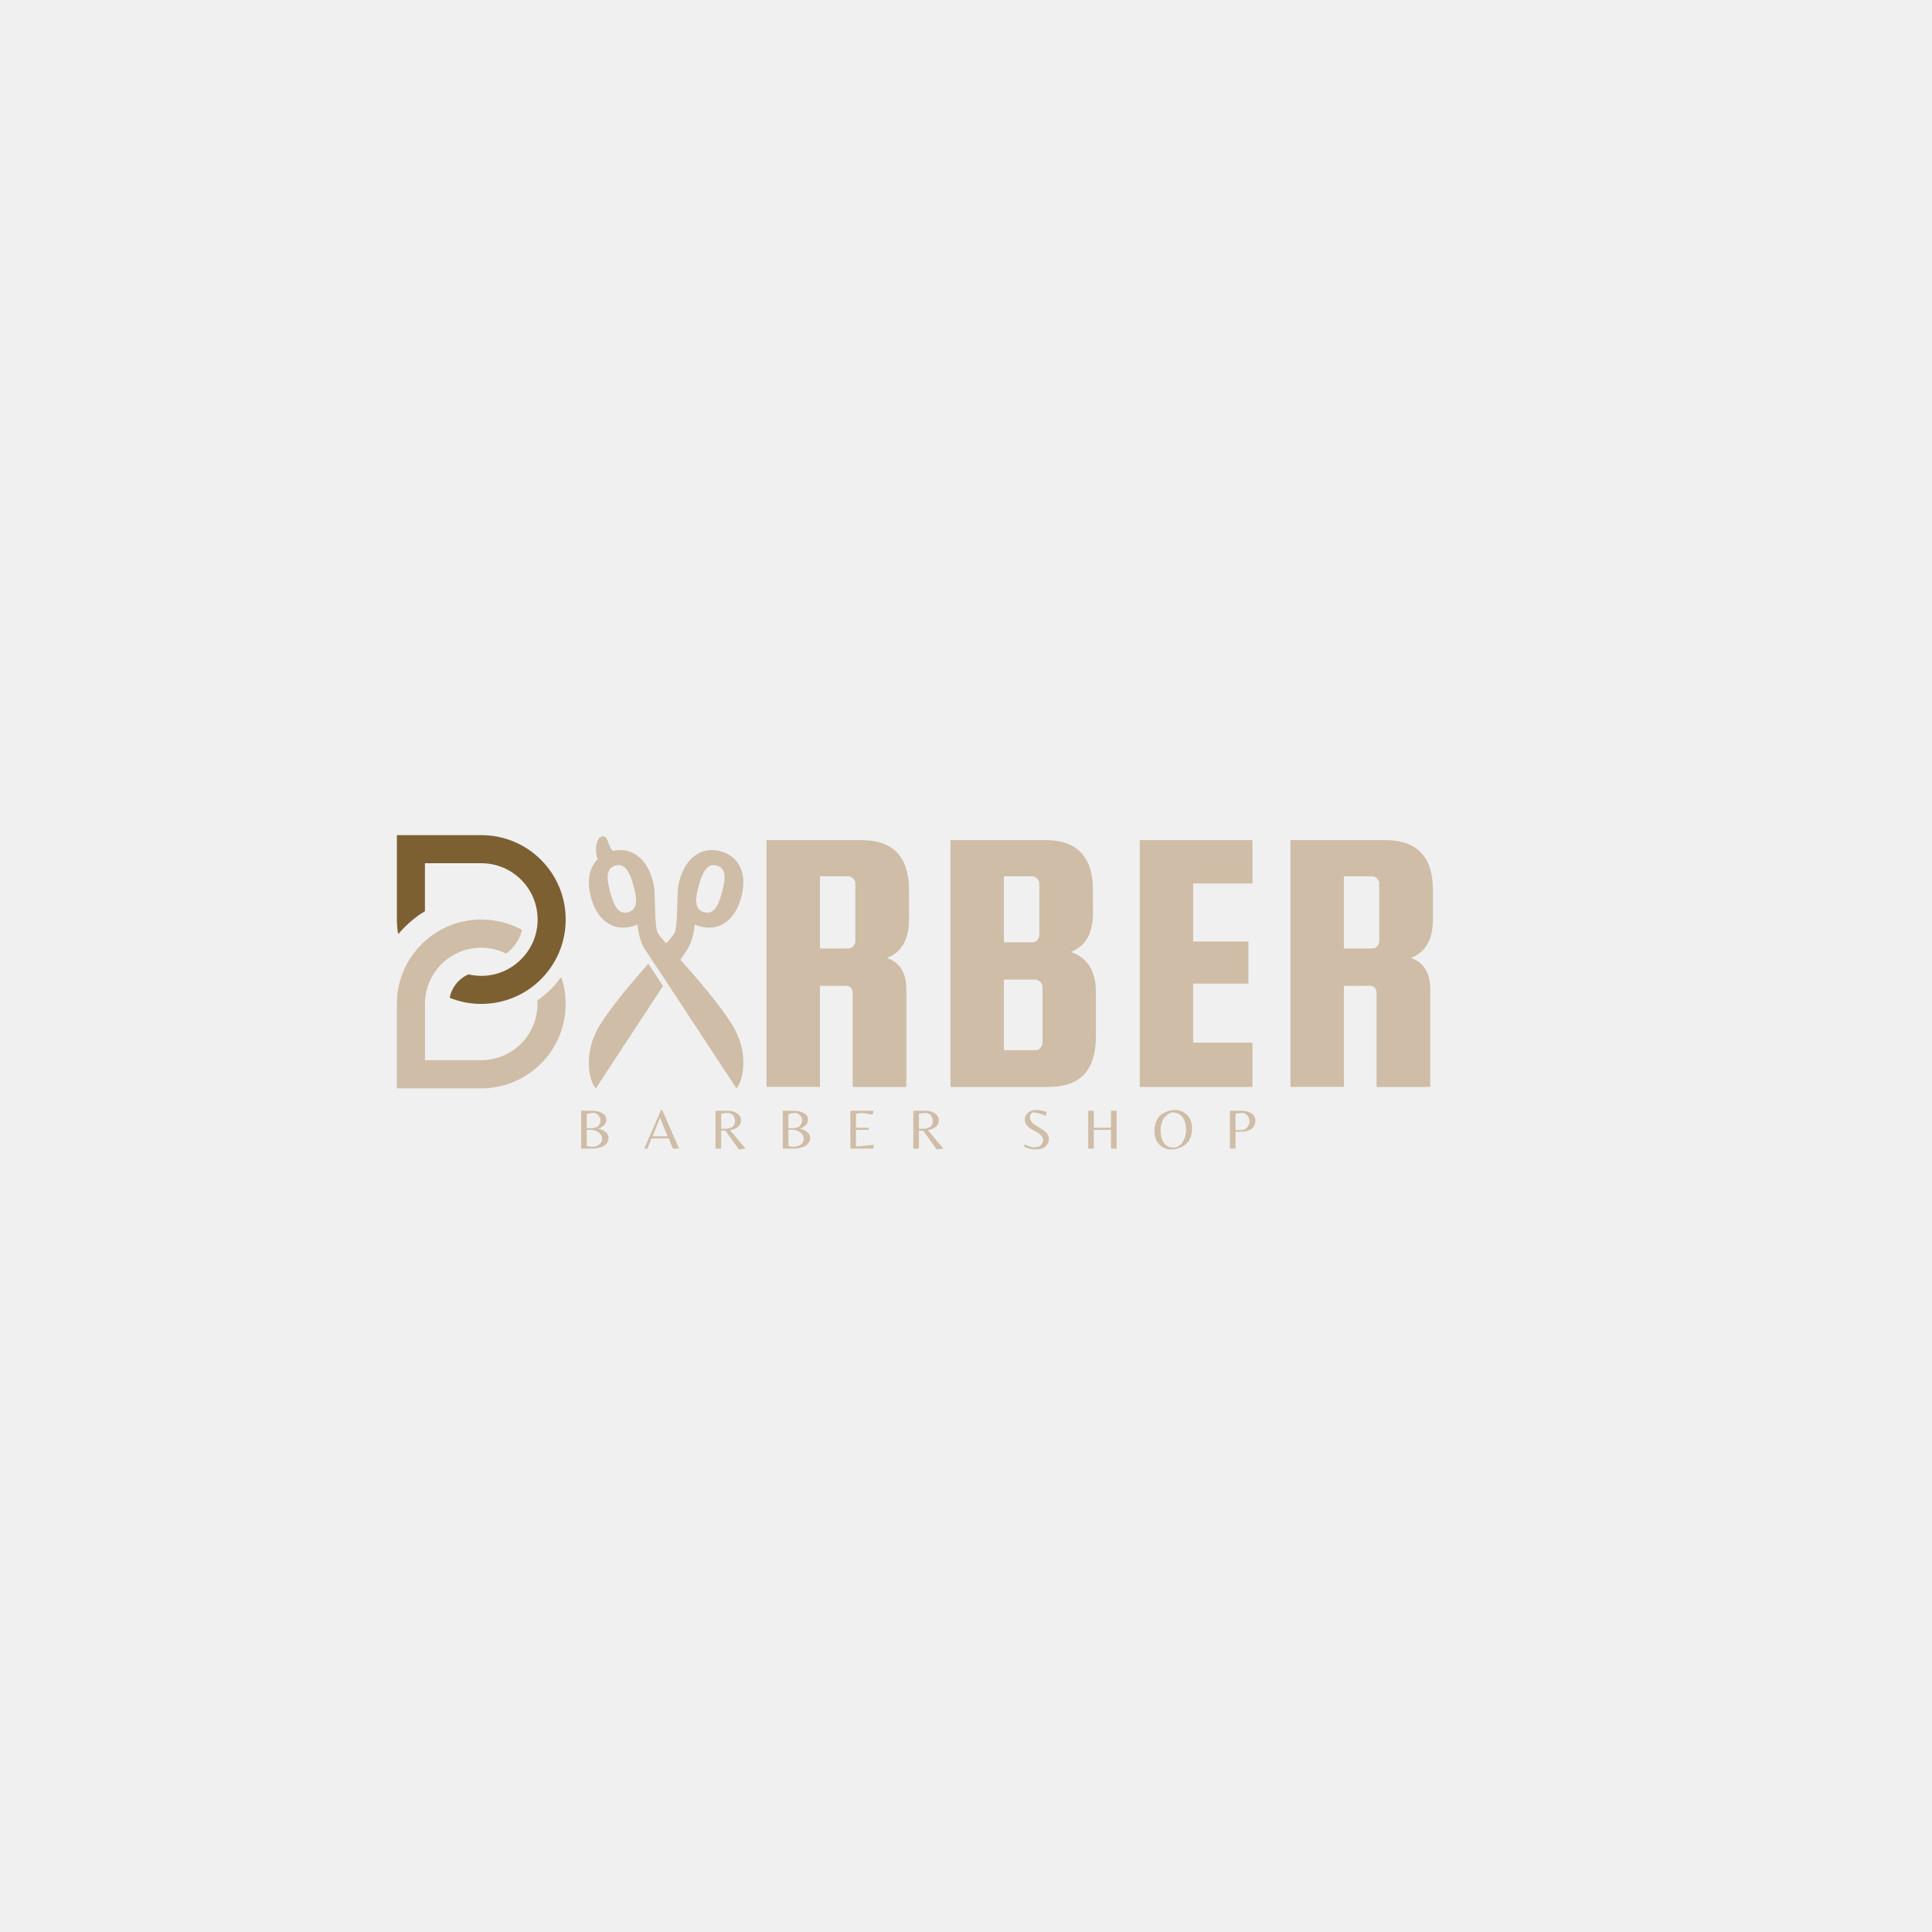
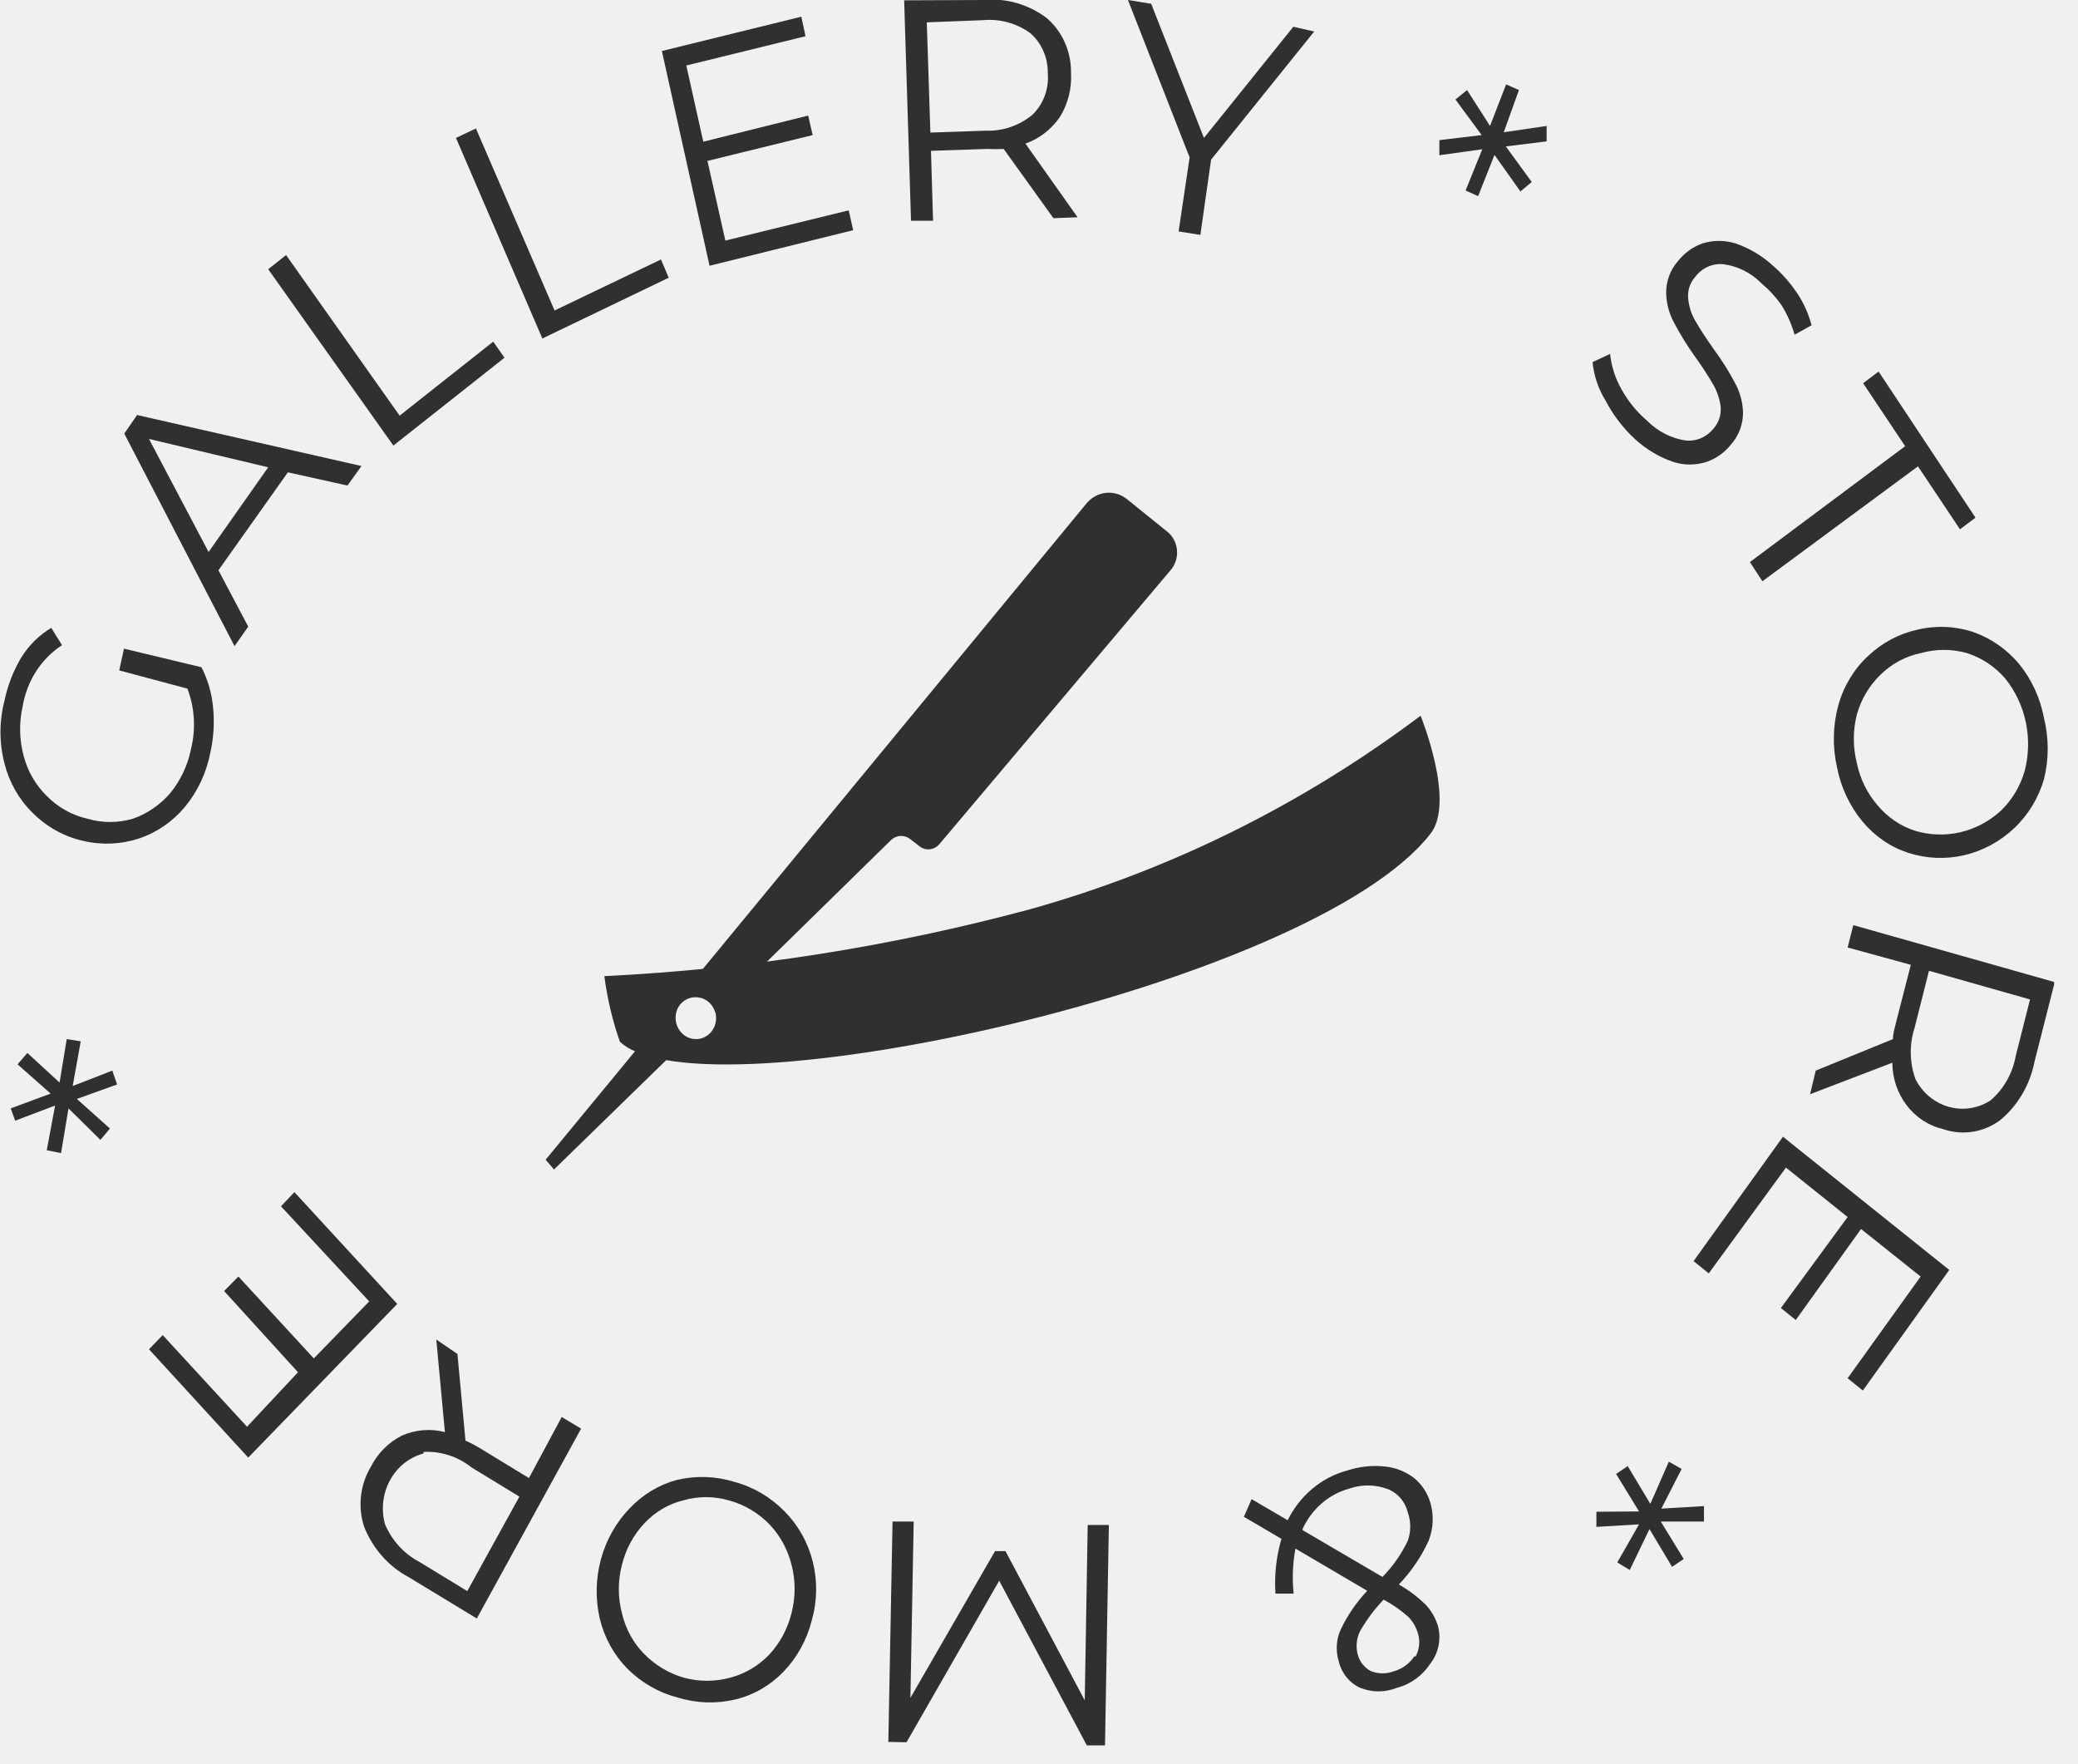
- <svg xmlns="http://www.w3.org/2000/svg" width="150" height="150" version="1.0" viewBox="0 0 112.5 112.5">
+ <svg xmlns="http://www.w3.org/2000/svg" width="66" height="56" viewBox="0 0 66 56" fill="none">
+   <g clip-path="url(#clip0_53_6)">
+     <path d="M37.056 16.87L35.816 15.87C35.622 15.704 35.374 15.626 35.126 15.652C34.878 15.678 34.649 15.807 34.49 16.01L17.33 36.83L17.596 37.14L21.845 33C21.704 32.94 21.586 32.829 21.514 32.687C21.442 32.545 21.419 32.381 21.449 32.223C21.479 32.065 21.561 31.923 21.68 31.822C21.799 31.721 21.948 31.667 22.101 31.67C22.238 31.67 22.372 31.717 22.483 31.803C22.594 31.889 22.676 32.011 22.716 32.15L28.319 26.66C28.405 26.587 28.512 26.547 28.622 26.547C28.732 26.547 28.839 26.587 28.925 26.66L29.209 26.88C29.305 26.953 29.424 26.985 29.541 26.97C29.658 26.955 29.766 26.895 29.843 26.8L37.169 18.12C37.247 18.034 37.306 17.931 37.343 17.818C37.38 17.706 37.394 17.586 37.383 17.468C37.372 17.349 37.337 17.234 37.281 17.131C37.224 17.028 37.148 16.939 37.056 16.87Z" fill="#303030" />
+     <path d="M45.12 22.73C41.364 25.553 37.158 27.636 32.702 28.88C28.279 30.068 23.754 30.779 19.195 31C19.287 31.71 19.452 32.408 19.687 33.08C22.262 35.54 41.646 31.34 45.432 26.48C46.237 25.47 45.12 22.73 45.12 22.73ZM22.101 33C21.974 33 21.849 32.96 21.743 32.885C21.637 32.811 21.555 32.705 21.506 32.58C21.457 32.456 21.445 32.319 21.47 32.187C21.494 32.055 21.556 31.934 21.646 31.839C21.736 31.744 21.85 31.679 21.975 31.653C22.1 31.627 22.23 31.64 22.347 31.692C22.465 31.743 22.565 31.83 22.636 31.942C22.707 32.054 22.744 32.185 22.744 32.32C22.746 32.41 22.73 32.499 22.698 32.582C22.666 32.665 22.619 32.74 22.559 32.804C22.499 32.867 22.427 32.917 22.349 32.951C22.27 32.985 22.186 33.001 22.101 33Z" fill="#303030" />
+     <path d="M3.787 21.29L3.938 20.6L6.399 21.19C6.602 21.586 6.728 22.021 6.768 22.47C6.815 22.945 6.786 23.425 6.683 23.89C6.561 24.535 6.28 25.135 5.869 25.63C5.478 26.097 4.974 26.443 4.412 26.63C3.831 26.819 3.214 26.843 2.623 26.7C2.03 26.565 1.483 26.26 1.042 25.82C0.608 25.397 0.296 24.853 0.143 24.25C-0.027 23.595 -0.027 22.904 0.143 22.25C0.245 21.76 0.427 21.293 0.682 20.87C0.924 20.485 1.248 20.166 1.629 19.94L1.97 20.49C1.643 20.702 1.363 20.984 1.148 21.318C0.932 21.653 0.787 22.032 0.72 22.43C0.603 22.947 0.613 23.488 0.749 24C0.876 24.486 1.128 24.926 1.477 25.27C1.836 25.637 2.286 25.89 2.774 26C3.248 26.14 3.749 26.14 4.222 26C4.676 25.842 5.083 25.563 5.405 25.19C5.736 24.787 5.964 24.302 6.068 23.78C6.224 23.147 6.184 22.478 5.954 21.87L3.787 21.29Z" fill="#303030" />
+     <path d="M9.143 15L6.938 18.11L7.884 19.9L7.449 20.52L3.947 13.77L4.354 13.18L11.481 14.8L11.036 15.42L9.143 15ZM8.518 14.84L4.732 13.94L6.625 17.53L8.518 14.84Z" fill="#303030" />
+     <path d="M8.518 8.55L9.086 8.1L12.693 13.2L15.665 10.85L16.024 11.36L12.494 14.15L8.518 8.55Z" fill="#303030" />
+     <path d="M14.482 4.38L15.116 4.08L17.614 9.86L20.993 8.24L21.239 8.82L17.226 10.75L14.482 4.38Z" fill="#303030" />
+     <path d="M26.956 6.68L27.098 7.31L22.536 8.44L21.022 1.62L25.451 0.53L25.584 1.15L21.798 2.08L22.337 4.5L25.669 3.67L25.811 4.29L22.47 5.11L23.038 7.64L26.956 6.68Z" fill="#303030" />
+     <path d="M33.459 6.93L31.878 4.73C31.702 4.74 31.525 4.74 31.348 4.73L29.569 4.79L29.635 7.01H28.935L28.717 0.01L31.235 -3.1339e-05C31.946 -0.069 32.658 0.133 33.241 0.57C33.487 0.779 33.684 1.044 33.819 1.346C33.953 1.647 34.021 1.977 34.017 2.31C34.045 2.804 33.922 3.295 33.667 3.71C33.395 4.109 33.011 4.406 32.569 4.56L34.225 6.9L33.459 6.93ZM32.796 3.64C32.966 3.475 33.098 3.272 33.182 3.044C33.266 2.817 33.299 2.573 33.279 2.33C33.284 2.086 33.236 1.844 33.139 1.622C33.043 1.4 32.899 1.205 32.721 1.05C32.284 0.737 31.76 0.593 31.235 0.64L29.436 0.71L29.55 4.21L31.31 4.15C31.847 4.171 32.374 3.99 32.796 3.64Z" fill="#303030" />
+     <path d="M38.466 5.07L38.125 7.46L37.434 7.35L37.784 5L35.825 0L36.563 0.12L38.239 4.38L41.078 0.85L41.741 1L38.466 5.07Z" fill="#303030" />
+     <path d="M47.827 4.65L48.65 5.78L48.291 6.08L47.467 4.92L46.947 6.23L46.549 6.05L47.079 4.74L45.716 4.93V4.45L47.06 4.29L46.227 3.16L46.596 2.86L47.325 4L47.836 2.68L48.243 2.86L47.761 4.2L49.123 4V4.49L47.827 4.65Z" fill="#303030" />
+     <path d="M50.988 12.71C50.764 12.346 50.625 11.931 50.581 11.5L51.139 11.24C51.181 11.636 51.304 12.018 51.499 12.36C51.711 12.743 51.986 13.082 52.313 13.36C52.651 13.701 53.081 13.922 53.544 13.99C53.711 14.006 53.879 13.979 54.034 13.911C54.189 13.843 54.326 13.736 54.433 13.6C54.512 13.508 54.572 13.401 54.609 13.284C54.647 13.167 54.661 13.043 54.651 12.92C54.62 12.676 54.542 12.442 54.424 12.23C54.246 11.923 54.053 11.626 53.846 11.34C53.594 10.991 53.367 10.623 53.165 10.24C53.011 9.953 52.926 9.63 52.919 9.3C52.918 8.929 53.05 8.572 53.288 8.3C53.494 8.036 53.767 7.839 54.074 7.73C54.417 7.625 54.781 7.625 55.124 7.73C55.566 7.883 55.975 8.128 56.326 8.45C56.618 8.706 56.876 9.002 57.093 9.33C57.294 9.634 57.444 9.972 57.538 10.33L56.998 10.63C56.904 10.297 56.764 9.98 56.582 9.69C56.401 9.431 56.187 9.199 55.948 9C55.615 8.66 55.186 8.446 54.727 8.39C54.558 8.375 54.388 8.405 54.233 8.476C54.078 8.548 53.941 8.659 53.837 8.8C53.757 8.89 53.695 8.997 53.658 9.115C53.62 9.232 53.607 9.357 53.619 9.48C53.642 9.732 53.719 9.975 53.846 10.19C53.979 10.42 54.168 10.72 54.424 11.08C54.677 11.421 54.905 11.782 55.105 12.16C55.263 12.446 55.351 12.769 55.361 13.1C55.362 13.47 55.23 13.828 54.992 14.1C54.785 14.367 54.508 14.566 54.197 14.67C53.854 14.779 53.489 14.779 53.146 14.67C52.701 14.518 52.289 14.273 51.935 13.95C51.553 13.599 51.232 13.179 50.988 12.71Z" fill="#303030" />
+     <path d="M60.51 14.17L59.175 12.17L59.667 11.8L62.744 16.44L62.251 16.81L60.917 14.81L55.976 18.46L55.579 17.85L60.51 14.17Z" fill="#303030" />
+     <path d="M58.39 22.39C58.559 21.786 58.887 21.244 59.336 20.83C59.776 20.414 60.311 20.128 60.889 20C61.477 19.857 62.091 19.881 62.668 20.07C63.225 20.265 63.724 20.609 64.116 21.07C64.524 21.566 64.801 22.166 64.921 22.81C65.077 23.443 65.077 24.107 64.921 24.74C64.747 25.342 64.419 25.882 63.974 26.3C63.523 26.727 62.974 27.023 62.382 27.16C61.79 27.297 61.174 27.269 60.595 27.08C60.034 26.895 59.533 26.549 59.147 26.08C58.741 25.587 58.464 24.991 58.342 24.35C58.198 23.703 58.214 23.028 58.39 22.39ZM59.63 25.57C59.946 25.95 60.355 26.231 60.813 26.38C61.284 26.524 61.783 26.542 62.263 26.43C62.742 26.318 63.187 26.081 63.558 25.74C63.907 25.4 64.165 24.969 64.305 24.49C64.437 23.984 64.45 23.452 64.343 22.939C64.236 22.427 64.012 21.95 63.69 21.55C63.36 21.168 62.938 20.888 62.469 20.74C61.992 20.606 61.489 20.606 61.011 20.74C60.53 20.838 60.084 21.077 59.724 21.43C59.372 21.771 59.113 22.206 58.977 22.69C58.848 23.198 58.848 23.732 58.977 24.24C59.08 24.736 59.305 25.195 59.63 25.57Z" fill="#303030" />
+     <path d="M57.67 34L60.122 33C60.122 32.82 60.179 32.64 60.226 32.45L60.69 30.64L58.683 30.09L58.863 29.38L65.261 31.19L64.618 33.72C64.473 34.458 64.083 35.118 63.52 35.58C63.261 35.77 62.964 35.894 62.652 35.943C62.34 35.991 62.021 35.963 61.721 35.86C61.265 35.755 60.855 35.489 60.561 35.105C60.267 34.722 60.105 34.244 60.103 33.75L57.49 34.75L57.67 34ZM60.841 34.28C60.952 34.492 61.102 34.679 61.283 34.829C61.464 34.978 61.672 35.087 61.894 35.15C62.116 35.213 62.347 35.227 62.575 35.193C62.802 35.158 63.02 35.076 63.217 34.95C63.635 34.595 63.92 34.096 64.021 33.54L64.476 31.74L61.267 30.83L60.813 32.63C60.638 33.166 60.648 33.751 60.841 34.28Z" fill="#303030" />
+     <path d="M54.272 40.44L53.79 40.05L56.629 36.1L61.911 40.33L59.166 44.16L58.683 43.77L61.002 40.54L59.109 39.03L57.036 41.92L56.563 41.54L58.683 38.65L56.724 37.08L54.272 40.44Z" fill="#303030" />
+     <path d="M52.058 48.41L50.704 48.49V48.01L52.058 48L51.329 46.81L51.698 46.56L52.417 47.76L53.004 46.42L53.411 46.65L52.767 47.91L54.121 47.83V48.32H52.748L53.477 49.51L53.108 49.76L52.389 48.56L51.764 49.86L51.367 49.62L52.058 48.41Z" fill="#303030" />
+     <path d="M39.753 47.61L40.898 48.28C41.09 47.89 41.358 47.548 41.685 47.276C42.011 47.003 42.388 46.807 42.791 46.7C43.168 46.576 43.563 46.532 43.956 46.57C44.296 46.597 44.623 46.722 44.902 46.93C45.154 47.131 45.34 47.411 45.432 47.73C45.546 48.125 45.526 48.549 45.375 48.93C45.138 49.447 44.818 49.917 44.429 50.32C44.741 50.497 45.03 50.715 45.29 50.97C45.469 51.165 45.602 51.401 45.678 51.66C45.727 51.862 45.73 52.073 45.687 52.276C45.644 52.479 45.557 52.669 45.432 52.83C45.179 53.215 44.802 53.488 44.372 53.6C43.994 53.752 43.576 53.752 43.198 53.6C43.03 53.523 42.881 53.407 42.763 53.26C42.645 53.112 42.561 52.938 42.517 52.75C42.418 52.42 42.441 52.062 42.583 51.75C42.8 51.295 43.085 50.88 43.425 50.52L41.145 49.18C41.057 49.651 41.038 50.133 41.088 50.61H40.51C40.471 50.023 40.536 49.433 40.7 48.87L39.507 48.17L39.753 47.61ZM41.4 48.61L43.908 50.08C44.237 49.748 44.509 49.359 44.713 48.93C44.817 48.64 44.817 48.32 44.713 48.03C44.67 47.857 44.587 47.697 44.471 47.566C44.355 47.436 44.211 47.337 44.05 47.28C43.657 47.14 43.232 47.14 42.839 47.28C42.518 47.369 42.219 47.532 41.964 47.757C41.709 47.981 41.503 48.262 41.362 48.58L41.4 48.61ZM44.959 52.61C45.021 52.499 45.059 52.376 45.072 52.249C45.086 52.121 45.073 51.992 45.035 51.87C44.977 51.672 44.872 51.494 44.732 51.35C44.491 51.135 44.227 50.951 43.946 50.8C43.659 51.1 43.408 51.436 43.198 51.8C43.084 52.027 43.057 52.292 43.123 52.54C43.153 52.654 43.205 52.761 43.277 52.852C43.349 52.943 43.438 53.018 43.539 53.07C43.78 53.166 44.046 53.166 44.287 53.07C44.544 52.997 44.769 52.831 44.921 52.6L44.959 52.61Z" fill="#303030" />
+     <path d="M28.215 55.32L28.348 48.32H29.02L28.916 53.92L31.604 49.26H31.935L34.453 54L34.547 48.43H35.219L35.096 55.43H34.519L31.736 50.2L28.793 55.33L28.215 55.32Z" fill="#303030" />
+     <path d="M24.921 48C25.354 48.436 25.664 48.99 25.816 49.601C25.968 50.212 25.957 50.856 25.783 51.46C25.627 52.079 25.317 52.642 24.884 53.09C24.463 53.527 23.935 53.832 23.36 53.97C22.753 54.115 22.121 54.094 21.523 53.91C20.928 53.757 20.38 53.443 19.933 53C19.507 52.57 19.202 52.023 19.053 51.42C18.907 50.797 18.918 50.145 19.084 49.527C19.25 48.91 19.566 48.349 20 47.9C20.413 47.464 20.929 47.153 21.495 47C22.099 46.856 22.728 46.877 23.322 47.06C23.923 47.221 24.475 47.545 24.921 48ZM21.694 47.65C21.231 47.764 20.808 48.014 20.473 48.37C20.124 48.737 19.876 49.197 19.753 49.7C19.622 50.201 19.622 50.73 19.753 51.23C19.865 51.717 20.105 52.161 20.444 52.51C20.801 52.878 21.241 53.144 21.722 53.28C22.203 53.41 22.708 53.41 23.189 53.28C23.653 53.16 24.077 52.911 24.42 52.56C24.767 52.192 25.015 51.733 25.139 51.23C25.271 50.726 25.271 50.194 25.139 49.69C25.018 49.205 24.776 48.763 24.439 48.41C24.08 48.041 23.636 47.779 23.151 47.65C22.674 47.511 22.171 47.511 21.694 47.65Z" fill="#303030" />
+     <path d="M14.529 43L14.784 45.75C14.947 45.823 15.105 45.907 15.258 46L16.8 46.94L17.841 45L18.457 45.37L15.144 51.4L12.986 50.09C12.348 49.752 11.845 49.184 11.566 48.49C11.463 48.177 11.429 47.844 11.465 47.515C11.501 47.186 11.607 46.87 11.774 46.59C11.995 46.152 12.343 45.801 12.768 45.59C13.2 45.401 13.677 45.363 14.131 45.48L13.857 42.54L14.529 43ZM13.45 46.16C13.227 46.219 13.019 46.325 12.836 46.471C12.653 46.617 12.5 46.801 12.386 47.011C12.272 47.221 12.2 47.453 12.172 47.693C12.146 47.934 12.165 48.178 12.229 48.41C12.451 48.928 12.835 49.348 13.317 49.6L14.841 50.53L16.497 47.53L14.974 46.6C14.536 46.253 13.996 46.08 13.45 46.11V46.16Z" fill="#303030" />
+     <path d="M8.925 38.31L9.351 37.86L12.617 41.41L7.884 46.29L4.732 42.85L5.168 42.4L7.846 45.31L9.465 43.58L7.118 41L7.572 40.54L9.967 43.14L11.727 41.33L8.925 38.31Z" fill="#303030" />
+     <path d="M1.892 34.38L2.119 33L2.564 33.07L2.309 34.49L3.567 34L3.719 34.44L2.441 34.9L3.492 35.84L3.189 36.2L2.176 35.2L1.939 36.62L1.485 36.53L1.75 35.11L0.482 35.59L0.34 35.2L1.608 34.73L0.557 33.8L0.87 33.44L1.892 34.38Z" fill="#303030" />
+   </g>
  <defs>
-     <clipPath id="b">
-       <path d="M1.11 5.625h9.788V16H1.11Zm0 0" />
-     </clipPath>
-     <clipPath id="c">
-       <path d="M1.11 10h9.788v10.414H1.11Zm0 0" />
-     </clipPath>
-     <clipPath id="d">
-       <path d="M12 5.625h9.527v14.79H12Zm0 0" />
-     </clipPath>
-     <clipPath id="e">
-       <path d="M12 13h5v7.414h-5Zm0 0" />
-     </clipPath>
-     <clipPath id="a">
-       <path d="M0 0h63v25H0z" />
+     <clipPath id="clip0_53_6">
+       <rect width="65.242" height="55.46" fill="white" />
    </clipPath>
  </defs>
-   <g clip-path="url(#a)" transform="translate(22 43)">
-     <g clip-path="url(#b)">
-       <path fill="#7c6032" fill-rule="evenodd" d="M9.5 7.066A4.894 4.894 0 0 0 6.023 5.63H1.11v4.914c0 .289.028.574.075.852.12-.141.246-.278.379-.41.359-.364.753-.672 1.18-.926V7.266h3.28a3.278 3.278 0 0 1 3.282 3.277c0 .906-.367 1.727-.965 2.316-.59.598-1.41.965-2.317.965-.261 0-.503-.031-.746-.086-.554.239-.976.75-1.093 1.364.57.23 1.187.355 1.84.355 1.355 0 2.59-.547 3.476-1.437a4.887 4.887 0 0 0 1.438-3.477A4.894 4.894 0 0 0 9.5 7.066" />
-     </g>
-     <g clip-path="url(#c)">
-       <path fill="#cfbda8" fill-rule="evenodd" d="M10.676 13.887c-.375.531-.84.992-1.383 1.367a3.274 3.274 0 0 1-3.27 3.48H2.746v-3.277a3.276 3.276 0 0 1 3.277-3.273c.516 0 1.008.12 1.45.343.453-.336.789-.82.925-1.379a4.965 4.965 0 0 0-2.375-.605c-1.359 0-2.59.55-3.472 1.441a4.865 4.865 0 0 0-1.442 3.473v4.918h4.914a4.916 4.916 0 0 0 4.915-4.918c0-.547-.086-1.078-.262-1.57" />
-     </g>
-     <g clip-path="url(#d)">
-       <path fill="#cfbda8" d="M20.883 20.379c.18-.176.402-.742.402-1.496 0-.649-.164-1.434-.66-2.227-.742-1.187-2.027-2.672-3.004-3.773.195-.293.324-.488.367-.547.219-.316.407-.848.465-1.504.098.043.203.086.32.113 1.118.305 2.028-.363 2.391-1.695.363-1.336-.094-2.375-1.203-2.68-1.117-.3-2.031.367-2.395 1.7a3.434 3.434 0 0 0-.105.644c-.043 1.063-.016 2.074-.191 2.426-.043.086-.223.3-.48.598-.263-.301-.438-.512-.481-.598-.176-.352-.149-1.363-.196-2.426a3.434 3.434 0 0 0-.105-.644c-.356-1.301-1.235-1.97-2.317-1.715l-.046-.051c-.274-.277-.215-.883-.594-.793-.38.086-.418.906-.25 1.32-.336.332-.512.801-.512 1.36 0 .27.04.554.121.859.363 1.332 1.274 2 2.395 1.695.113-.027.218-.07.316-.113.059.656.246 1.188.469 1.504.3.426 5.293 8.043 5.293 8.043Zm-1.887-10.262c-.578-.156-.52-.773-.308-1.543.21-.77.476-1.328 1.046-1.172.575.153.52.774.313 1.543-.215.778-.469 1.332-1.05 1.172Zm-5.465-1.172c-.09-.32-.148-.61-.148-.855 0-.348.12-.598.457-.688.57-.156.84.403 1.047 1.172.09.32.148.617.148.86 0 .343-.117.593-.457.683-.578.16-.836-.394-1.047-1.172Zm0 0" />
-     </g>
-     <g clip-path="url(#e)">
-       <path fill="#cfbda8" d="M15.75 13.113c-.945 1.075-2.105 2.438-2.8 3.543-1.075 1.715-.595 3.395-.259 3.723 0 0 2.344-3.574 3.918-5.965-.336-.512-.632-.96-.859-1.3Zm0 0" />
-     </g>
-     <path fill="#cfbda8" d="M25.746 14.402v5.89h-3.11V5.919h5.532c1.843 0 2.765.98 2.765 2.937v1.656c0 1.188-.43 1.946-1.28 2.266.75.273 1.124.883 1.124 1.828v5.688h-3.125v-5.438c0-.3-.14-.453-.422-.453Zm0-6.375v4.203h1.64c.125 0 .223-.039.297-.125a.485.485 0 0 0 .125-.328V8.465a.417.417 0 0 0-.125-.297.358.358 0 0 0-.297-.14ZM40.362 12.433c.969.336 1.453 1.117 1.453 2.344v2.578c0 1.961-.918 2.938-2.75 2.938h-5.719V5.918h5.532c1.843 0 2.765.98 2.765 2.937v1.313c0 1.18-.43 1.933-1.28 2.265Zm-2.266-4.406h-1.64v3.844h1.64c.125 0 .223-.04.297-.125a.46.46 0 0 0 .125-.313V8.465a.417.417 0 0 0-.125-.297.358.358 0 0 0-.297-.14Zm.61 9.688v-3.22a.433.433 0 0 0-.125-.312.39.39 0 0 0-.297-.14h-1.828v4.11h1.828c.113 0 .21-.04.297-.126a.46.46 0 0 0 .125-.312ZM47.477 17.715h3.453v2.578h-6.562V5.918h6.562v2.53h-3.453v3.376h3.219v2.453h-3.22ZM56.254 14.402v5.89h-3.11V5.919h5.532c1.843 0 2.765.98 2.765 2.937v1.656c0 1.188-.43 1.946-1.281 2.266.75.273 1.125.883 1.125 1.828v5.688H58.16v-5.438c0-.3-.14-.453-.422-.453Zm0-6.375v4.203h1.64c.125 0 .223-.039.297-.125a.485.485 0 0 0 .125-.328V8.465a.417.417 0 0 0-.125-.297.358.358 0 0 0-.297-.14ZM11.84 23.884v-2.203h.626c.258 0 .46.047.61.14.155.087.234.212.234.376a.45.45 0 0 1-.141.328.893.893 0 0 1-.344.203.828.828 0 0 1 .453.203.438.438 0 0 1 .157.328.473.473 0 0 1-.094.297.581.581 0 0 1-.219.188c-.2.093-.398.14-.594.14Zm.329-1.187h.234c.207 0 .352-.047.438-.14a.503.503 0 0 0 .125-.345.36.36 0 0 0-.094-.234.426.426 0 0 0-.266-.172c-.156 0-.304.024-.437.063Zm0 .094v.937c.07.031.18.047.328.047.145 0 .274-.04.39-.125a.4.4 0 0 0 .173-.344.433.433 0 0 0-.188-.36.701.701 0 0 0-.453-.155ZM15.512 23.884l.984-2.25h.063l.984 2.25h-.36l-.25-.593h-1l-.234.593Zm.484-.718h.875l-.437-1.079ZM19.992 22.837v1.047h-.328v-2.203h.719c.226 0 .41.055.547.156a.446.446 0 0 1 .218.391c0 .156-.058.29-.171.39a.987.987 0 0 1-.47.188l.907 1.078-.39.047-.782-1.094Zm0-.109h.219c.394 0 .594-.156.594-.469 0-.05-.016-.11-.047-.172-.043-.144-.149-.238-.313-.28-.156 0-.308.015-.453.046ZM23.58 23.884v-2.203h.626c.258 0 .46.047.61.14.155.087.233.212.233.376a.45.45 0 0 1-.14.328.893.893 0 0 1-.344.203.828.828 0 0 1 .453.203.438.438 0 0 1 .156.328.473.473 0 0 1-.093.297.581.581 0 0 1-.219.188c-.2.093-.398.14-.594.14Zm.329-1.187h.234c.207 0 .352-.047.438-.14a.503.503 0 0 0 .125-.345.36.36 0 0 0-.094-.234.426.426 0 0 0-.266-.172c-.156 0-.304.024-.437.063Zm0 .094v.937c.07.031.18.047.328.047.144 0 .273-.04.39-.125a.4.4 0 0 0 .172-.344.433.433 0 0 0-.187-.36.701.701 0 0 0-.453-.155ZM27.517 23.884v-2.203h1.344l-.047.219-.61-.094c-.116 0-.234.016-.359.047v.813h.735v.125h-.735v.968l1.032-.093-.032.218ZM31.509 22.837v1.047h-.328v-2.203h.718c.227 0 .41.055.547.156a.446.446 0 0 1 .219.391c0 .156-.059.29-.172.39a.987.987 0 0 1-.469.188l.907 1.078-.391.047-.781-1.094Zm0-.109h.219c.394 0 .593-.156.593-.469 0-.05-.015-.11-.047-.172-.043-.144-.148-.238-.312-.28-.156 0-.309.015-.453.046ZM37.97 22.056c0 .106.036.2.11.281.07.086.16.157.266.22.113.062.222.132.328.202a.92.92 0 0 1 .28.235c.083.093.126.199.126.312a.6.6 0 0 1-.203.453c-.137.117-.32.172-.547.172-.23 0-.453-.047-.672-.14v-.157c.219.117.406.172.563.172.164 0 .289-.035.375-.11a.414.414 0 0 0 .14-.327.357.357 0 0 0-.11-.25.98.98 0 0 0-.265-.203c-.105-.063-.21-.118-.312-.172a.904.904 0 0 1-.266-.235.521.521 0 0 1 .063-.703c.113-.113.285-.172.515-.172.156 0 .348.04.578.11l-.03.234c-.306-.133-.56-.203-.767-.203-.117.055-.171.148-.171.281ZM41.692 22.79v1.094h-.328v-2.203h.328v.985h1v-.985h.328v2.203h-.328v-1.093ZM46.41 21.634a.96.96 0 0 1 .72.297c.187.188.28.45.28.781 0 .22-.039.414-.109.579a.984.984 0 0 1-.297.375c-.242.18-.508.265-.797.265a.954.954 0 0 1-.703-.281c-.187-.195-.281-.469-.281-.813 0-.164.023-.32.078-.468.05-.145.113-.258.188-.344a.876.876 0 0 1 .296-.219c.188-.113.395-.172.625-.172Zm-.671 1.875c.062.094.14.172.234.235a.718.718 0 0 0 .344.078.578.578 0 0 0 .328-.094.854.854 0 0 0 .25-.266c.113-.207.172-.43.172-.671 0-.29-.063-.524-.188-.704-.125-.207-.34-.312-.64-.312a.899.899 0 0 0-.5.39 1.258 1.258 0 0 0-.157.626c0 .28.051.523.157.718ZM51.101 22.26a.56.56 0 0 1-.234.484c-.156.105-.371.156-.64.156h-.282v.984h-.328v-2.203h.719c.219 0 .398.055.547.156a.499.499 0 0 1 .218.422Zm-1.156.546h.297c.102 0 .191-.02.266-.062a.376.376 0 0 0 .156-.157.593.593 0 0 0 .094-.312.503.503 0 0 0-.047-.188.447.447 0 0 0-.328-.28c-.157 0-.305.015-.438.046Zm0 0" />
-   </g>
</svg>
